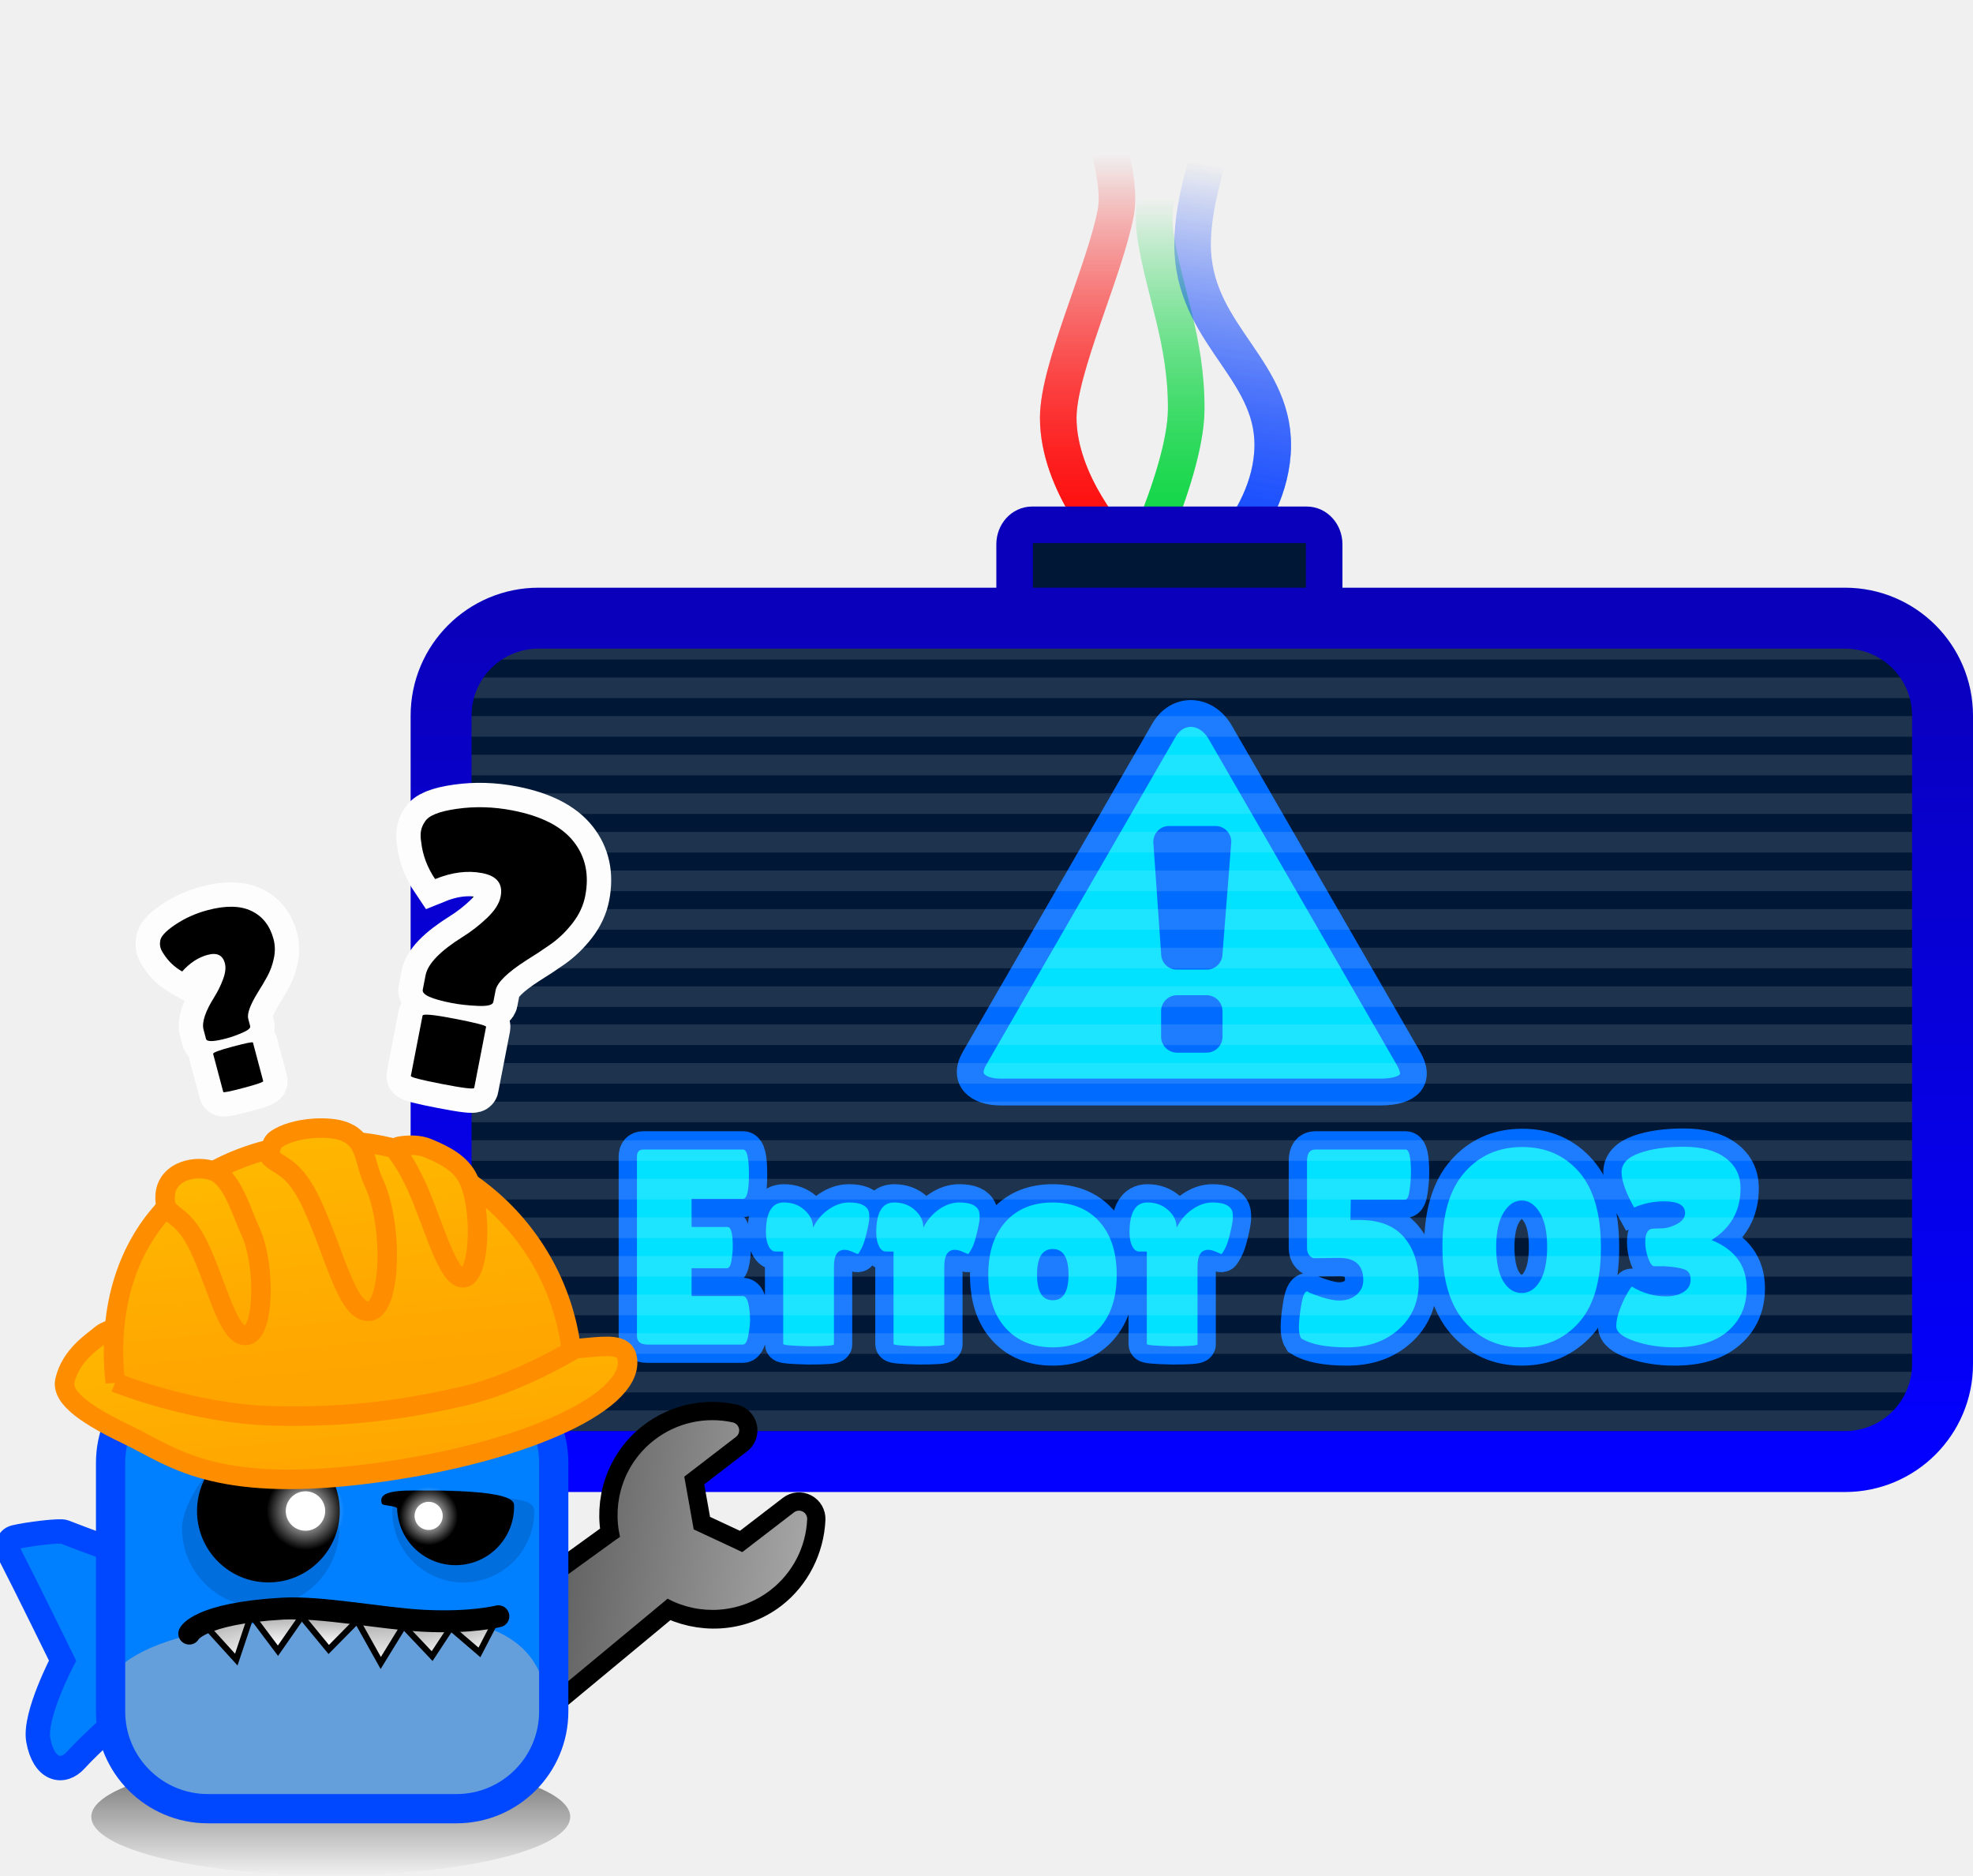
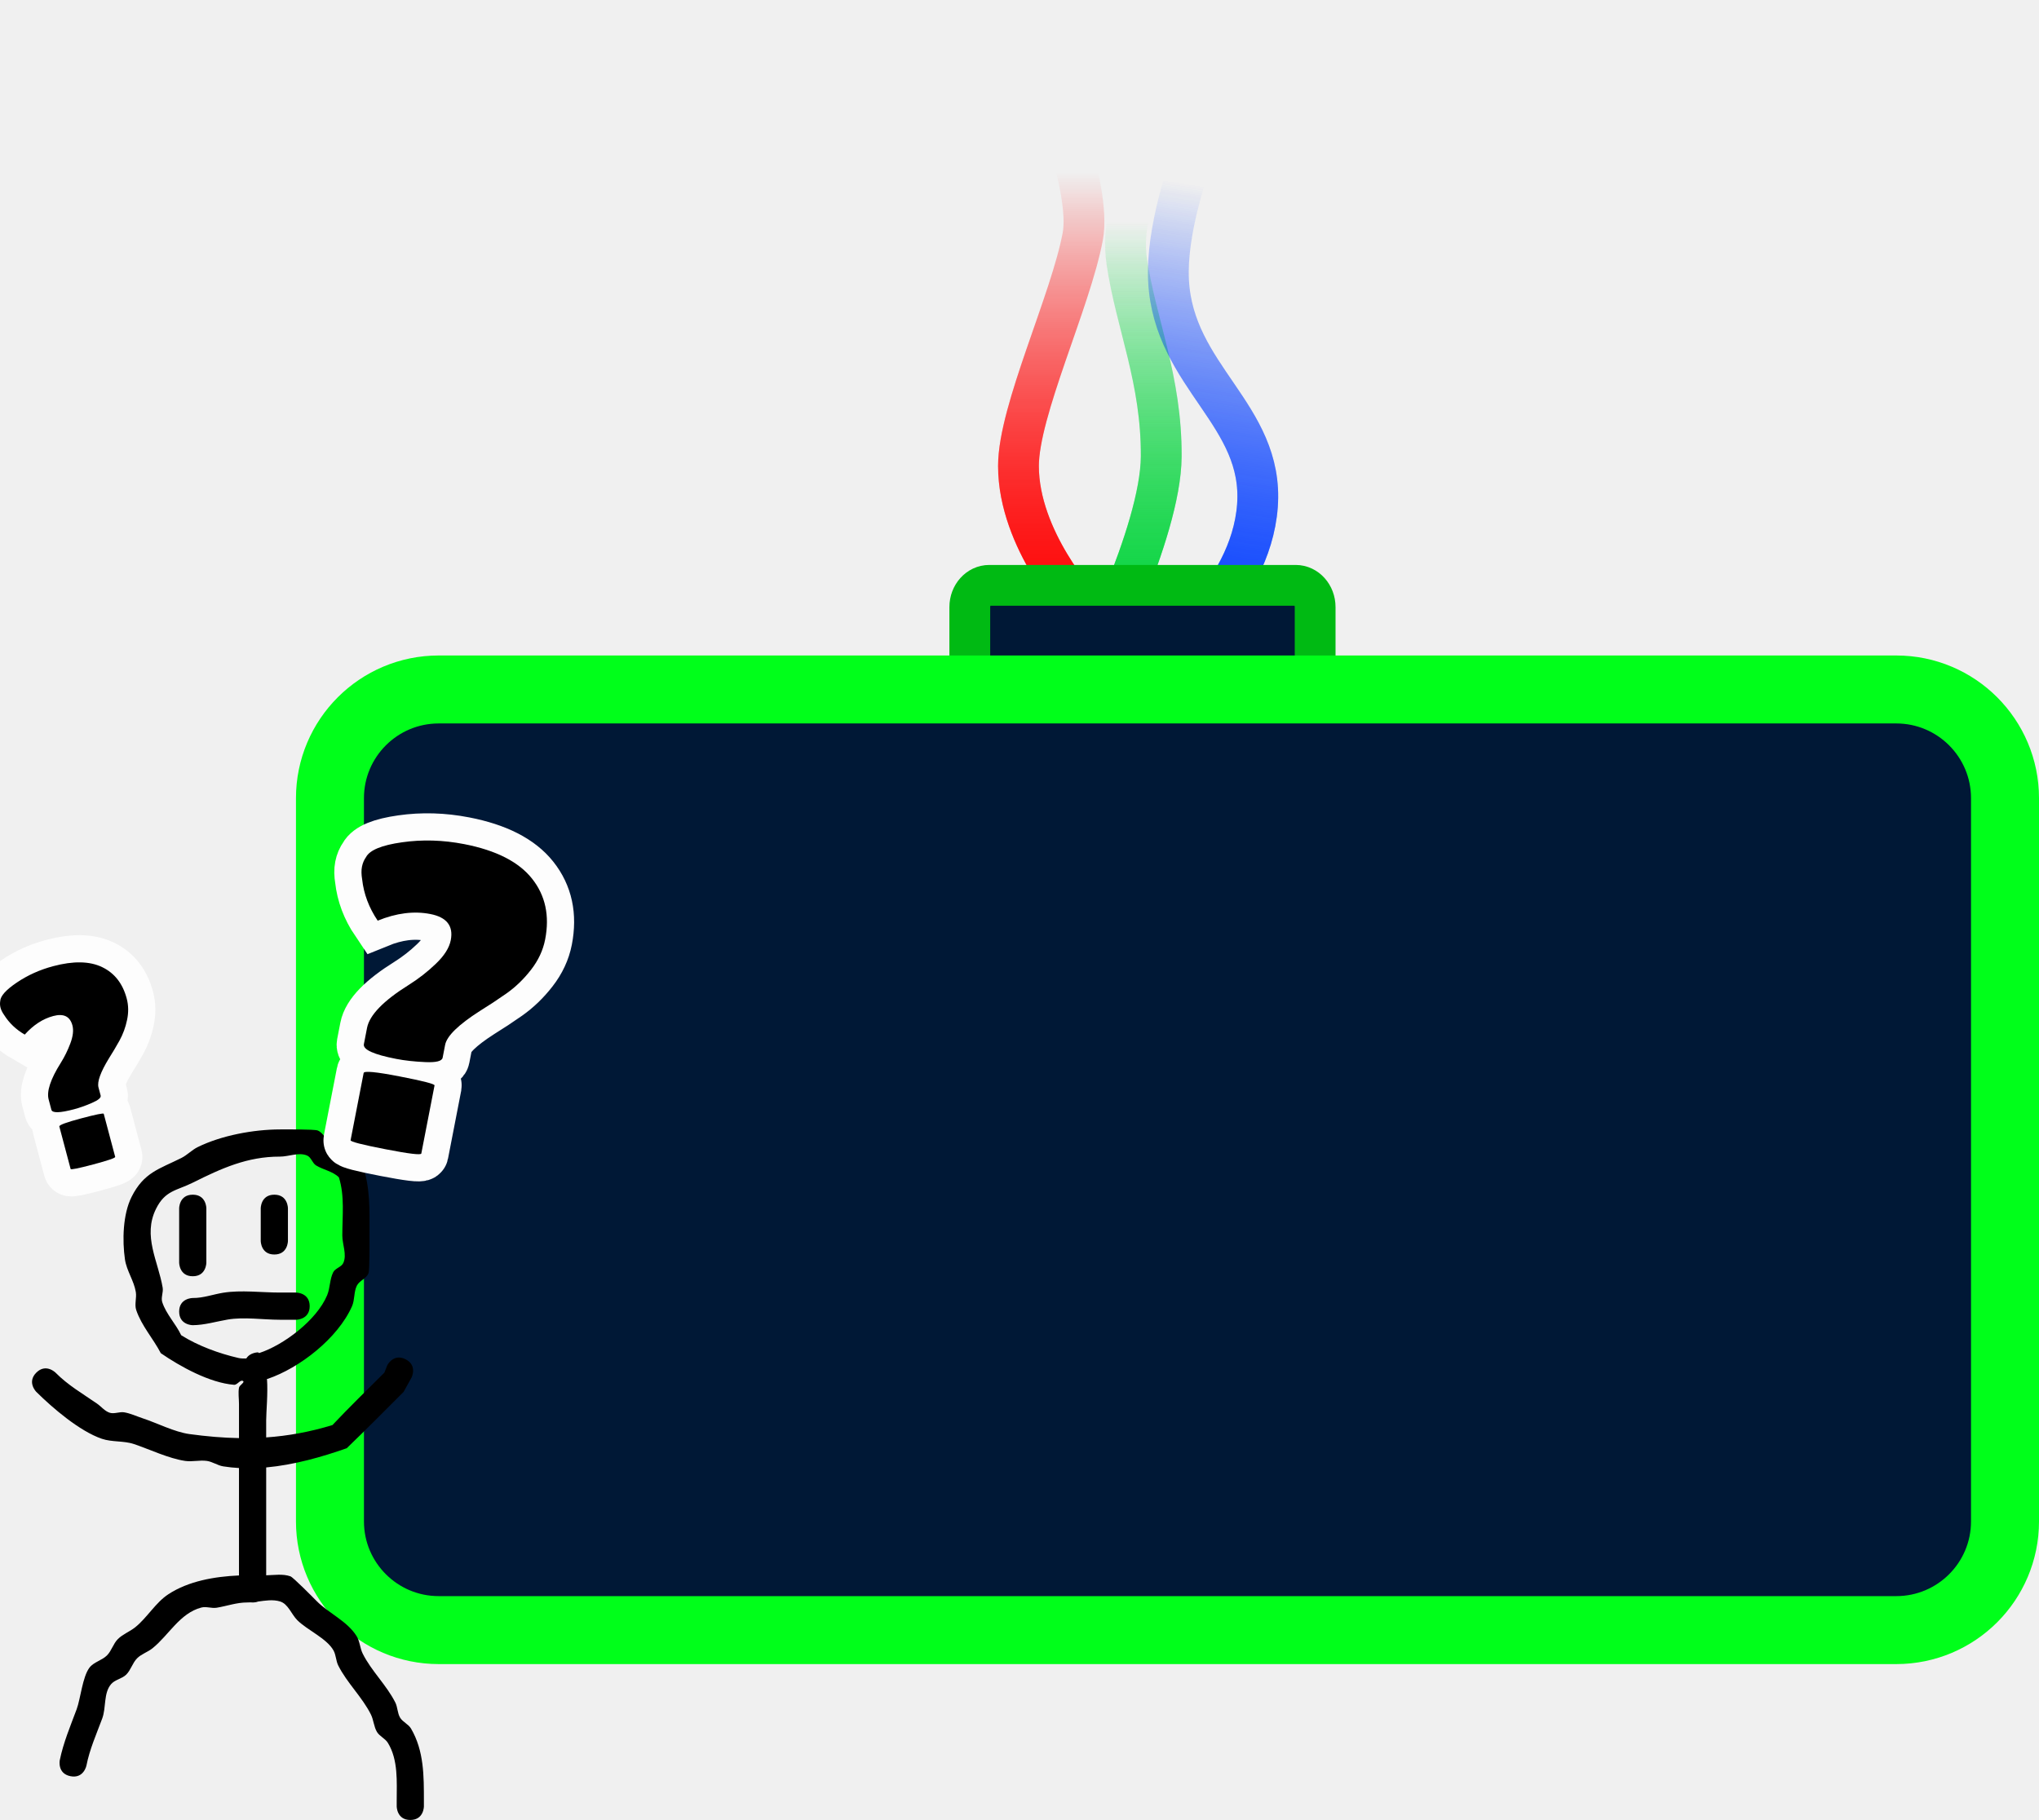
- <svg xmlns="http://www.w3.org/2000/svg" width="404.734" height="384.679" viewBox="0 0 404.734 384.679">
+ <svg xmlns="http://www.w3.org/2000/svg" version="1.1" width="374.921" height="334.724" viewBox="0,0,374.921,334.724">
  <defs>
-     <linearGradient x1="273.525" y1="-3.509" x2="273.525" y2="86.491" gradientUnits="userSpaceOnUse" id="a">
+     <linearGradient x1="284.328" y1="41.266" x2="284.328" y2="131.266" gradientUnits="userSpaceOnUse" id="color-1">
      <stop offset="0" stop-color="#00d439" stop-opacity="0" />
      <stop offset="1" stop-color="#00d439" />
    </linearGradient>
-     <linearGradient x1="264.025" y1="-12.509" x2="264.025" y2="85.491" gradientUnits="userSpaceOnUse" id="b">
-       <stop offset="0" stop-color="red" stop-opacity="0" />
-       <stop offset="1" stop-color="red" />
+     <linearGradient x1="274.828" y1="32.266" x2="274.828" y2="130.266" gradientUnits="userSpaceOnUse" id="color-2">
+       <stop offset="0" stop-color="#ff0000" stop-opacity="0" />
+       <stop offset="1" stop-color="#ff0000" />
    </linearGradient>
-     <linearGradient x1="301.867" y1="-8.21" x2="286.087" y2="93.575" gradientUnits="userSpaceOnUse" id="c">
+     <linearGradient x1="312.67" y1="36.565" x2="296.89" y2="138.35" gradientUnits="userSpaceOnUse" id="color-3">
      <stop offset="0" stop-color="#003bff" stop-opacity="0" />
      <stop offset="1" stop-color="#003bff" />
    </linearGradient>
-     <linearGradient x1="273.525" y1="-3.509" x2="273.525" y2="86.491" gradientUnits="userSpaceOnUse" id="d">
+     <linearGradient x1="284.328" y1="41.266" x2="284.328" y2="131.266" gradientUnits="userSpaceOnUse" id="color-4">
      <stop offset="0" stop-color="#00d439" stop-opacity="0" />
      <stop offset="1" stop-color="#00d439" />
    </linearGradient>
-     <linearGradient x1="264.025" y1="-12.509" x2="264.025" y2="85.491" gradientUnits="userSpaceOnUse" id="e">
-       <stop offset="0" stop-color="red" stop-opacity="0" />
-       <stop offset="1" stop-color="red" />
+     <linearGradient x1="274.828" y1="32.266" x2="274.828" y2="130.266" gradientUnits="userSpaceOnUse" id="color-5">
+       <stop offset="0" stop-color="#ff0000" stop-opacity="0" />
+       <stop offset="1" stop-color="#ff0000" />
    </linearGradient>
-     <linearGradient x1="301.867" y1="-8.21" x2="286.087" y2="93.575" gradientUnits="userSpaceOnUse" id="f">
+     <linearGradient x1="312.67" y1="36.565" x2="296.89" y2="138.35" gradientUnits="userSpaceOnUse" id="color-6">
      <stop offset="0" stop-color="#003bff" stop-opacity="0" />
      <stop offset="1" stop-color="#003bff" />
    </linearGradient>
-     <linearGradient x1="283.425" y1="82.591" x2="283.425" y2="255.591" gradientUnits="userSpaceOnUse" id="g">
-       <stop offset="0" stop-color="#0a00bb" />
-       <stop offset="1" stop-color="#0300ff" />
-     </linearGradient>
-     <linearGradient x1="106.792" y1="316.464" x2="106.792" y2="340.464" gradientUnits="userSpaceOnUse" id="h">
-       <stop offset="0" stop-opacity=".565" />
-       <stop offset="1" stop-opacity="0" />
-     </linearGradient>
-     <linearGradient x1="129.866" y1="276.615" x2="202.152" y2="286.074" gradientUnits="userSpaceOnUse" id="i">
-       <stop offset="0" stop-color="#414141" />
-       <stop offset="1" stop-color="#a5a5a5" />
-     </linearGradient>
-     <linearGradient x1="88.323" y1="297.173" x2="85.651" y2="288.162" gradientUnits="userSpaceOnUse" id="l">
-       <stop offset="0" stop-color="#fff" />
-       <stop offset="1" stop-color="#b4b4b4" />
-     </linearGradient>
-     <linearGradient x1="95.94" y1="293.33" x2="95.649" y2="287.749" gradientUnits="userSpaceOnUse" id="m">
-       <stop offset="0" stop-color="#fff" />
-       <stop offset="1" stop-color="#b4b4b4" />
-     </linearGradient>
-     <linearGradient x1="106.419" y1="293.209" x2="106.412" y2="288.262" gradientUnits="userSpaceOnUse" id="n">
-       <stop offset="0" stop-color="#fff" />
-       <stop offset="1" stop-color="#b4b4b4" />
-     </linearGradient>
-     <linearGradient x1="117.72" y1="298.049" x2="117.15" y2="288.668" gradientUnits="userSpaceOnUse" id="o">
-       <stop offset="0" stop-color="#fff" />
-       <stop offset="1" stop-color="#b4b4b4" />
-     </linearGradient>
-     <linearGradient x1="128.361" y1="296.158" x2="126.897" y2="289.46" gradientUnits="userSpaceOnUse" id="p">
-       <stop offset="0" stop-color="#fff" />
-       <stop offset="1" stop-color="#b4b4b4" />
-     </linearGradient>
-     <linearGradient x1="138.13" y1="295.315" x2="135.976" y2="288.806" gradientUnits="userSpaceOnUse" id="q">
-       <stop offset="0" stop-color="#fff" />
-       <stop offset="1" stop-color="#b4b4b4" />
-     </linearGradient>
-     <linearGradient x1="88.323" y1="297.173" x2="85.651" y2="288.162" gradientUnits="userSpaceOnUse" id="r">
-       <stop offset="0" stop-color="#fff" />
-       <stop offset="1" stop-color="#b4b4b4" />
-     </linearGradient>
-     <linearGradient x1="95.94" y1="293.33" x2="95.649" y2="287.749" gradientUnits="userSpaceOnUse" id="s">
-       <stop offset="0" stop-color="#fff" />
-       <stop offset="1" stop-color="#b4b4b4" />
-     </linearGradient>
-     <linearGradient x1="106.419" y1="293.209" x2="106.412" y2="288.262" gradientUnits="userSpaceOnUse" id="t">
-       <stop offset="0" stop-color="#fff" />
-       <stop offset="1" stop-color="#b4b4b4" />
-     </linearGradient>
-     <linearGradient x1="117.72" y1="298.049" x2="117.15" y2="288.668" gradientUnits="userSpaceOnUse" id="u">
-       <stop offset="0" stop-color="#fff" />
-       <stop offset="1" stop-color="#b4b4b4" />
-     </linearGradient>
-     <linearGradient x1="128.361" y1="296.158" x2="126.897" y2="289.46" gradientUnits="userSpaceOnUse" id="v">
-       <stop offset="0" stop-color="#fff" />
-       <stop offset="1" stop-color="#b4b4b4" />
-     </linearGradient>
-     <linearGradient x1="138.13" y1="295.315" x2="135.976" y2="288.806" gradientUnits="userSpaceOnUse" id="w">
-       <stop offset="0" stop-color="#fff" />
-       <stop offset="1" stop-color="#b4b4b4" />
-     </linearGradient>
-     <linearGradient x1="109.765" y1="223.236" x2="113.228" y2="258.309" gradientUnits="userSpaceOnUse" id="x">
-       <stop offset="0" stop-color="#ffb800" />
-       <stop offset="1" stop-color="orange" />
-     </linearGradient>
-     <linearGradient x1="101.948" y1="190.125" x2="106.654" y2="237.792" gradientUnits="userSpaceOnUse" id="y">
-       <stop offset="0" stop-color="#ffb900" />
-       <stop offset="1" stop-color="orange" />
-     </linearGradient>
-     <linearGradient x1="84.777" y1="197.378" x2="88.279" y2="232.855" gradientUnits="userSpaceOnUse" id="z">
-       <stop offset="0" stop-color="#ffb800" />
-       <stop offset="1" stop-color="orange" />
-     </linearGradient>
-     <linearGradient x1="108.927" y1="185.127" x2="113.22" y2="228.613" gradientUnits="userSpaceOnUse" id="A">
-       <stop offset="0" stop-color="#ffb800" />
-       <stop offset="1" stop-color="orange" />
-     </linearGradient>
-     <linearGradient x1="129.876" y1="189.704" x2="133.035" y2="221.698" gradientUnits="userSpaceOnUse" id="B">
-       <stop offset="0" stop-color="#ffb800" />
-       <stop offset="1" stop-color="orange" />
-     </linearGradient>
-     <radialGradient cx="101.604" cy="265.741" r="8" gradientUnits="userSpaceOnUse" id="j">
-       <stop offset="0" stop-color="#fff" />
-       <stop offset="1" stop-color="#fff" stop-opacity="0" />
-     </radialGradient>
-     <radialGradient cx="126.872" cy="266.741" r="6.022" gradientUnits="userSpaceOnUse" id="k">
-       <stop offset="0" stop-color="#fff" />
-       <stop offset="1" stop-color="#fff" stop-opacity="0" />
-     </radialGradient>
  </defs>
-   <path d="M13.163 314.229c3.731 1.463 12.25 4.588 20.348 7.532 9.462 3.44 8.472 15.073-1.126 23.579-7.176 6.359-14.196 12.752-16.817 15.679-2.7 3.014-6.618 2.094-7.717-4.1-.898-5.055 4.983-16.273 4.983-16.273s-7.65-15.63-10.614-21.347c-1.047-2.018-.645-3.621.83-3.975 2.631-.632 9.209-1.449 10.113-1.095z" fill="#007fff" stroke="#0048ff" stroke-width="5" />
-   <path d="M283.275-17.76s-9.132 9.507-7.325 21.707c1.69 11.416 6.407 21.61 6.325 35.794-.08 14.183-13.5 40.25-13.5 40.25" fill="none" stroke="url(#a)" stroke-width="7.5" stroke-linecap="round" transform="translate(-38.941 44.214)" />
-   <path d="M267.525 67.49s-11.5-12.378-11.5-26c0-10.17 9.59-30.248 11.823-42.219 1.691-9.069-6.823-29.78-6.823-29.78" fill="none" stroke="url(#b)" stroke-width="7.5" stroke-linecap="round" transform="translate(-38.941 44.214)" />
-   <path d="M298.772-40.464S282.673-10.276 283.62 7.433c.945 17.71 17.574 24.626 16.346 41.367s-18.128 28.525-18.128 28.525" fill="none" stroke="url(#c)" stroke-width="7.5" stroke-linecap="round" transform="translate(-38.941 44.214)" />
-   <path d="M283.275-17.76s-9.132 9.507-7.325 21.707c1.69 11.416 6.407 21.61 6.325 35.794-.08 14.183-13.5 40.25-13.5 40.25" fill="none" stroke="url(#d)" stroke-width="7.5" stroke-linecap="round" transform="translate(-38.941 44.214)" />
-   <path d="M267.525 67.49s-11.5-12.378-11.5-26c0-10.17 9.59-30.248 11.823-42.219 1.691-9.069-6.823-29.78-6.823-29.78" fill="none" stroke="url(#e)" stroke-width="7.5" stroke-linecap="round" transform="translate(-38.941 44.214)" />
-   <path d="M298.772-40.464S282.673-10.276 283.62 7.433c.945 17.71 17.574 24.626 16.346 41.367s-18.128 28.525-18.128 28.525" fill="none" stroke="url(#f)" stroke-width="7.5" stroke-linecap="round" transform="translate(-38.941 44.214)" />
-   <path d="M211.712 139.904c-1.976 0-3.578-1.79-3.578-4v-24.25c0-2.208 1.602-4 3.578-4h56.345c1.976 0 3.577 1.792 3.577 4v24.25c0 2.21-1.601 4-3.577 4z" fill="#001836" stroke="#0a00bb" stroke-width="7.5" />
-   <path d="M110.484 299.804c-11.045 0-20-8.953-20-20v-133c0-11.045 8.955-20 20-20h268c11.046 0 20 8.955 20 20v133c0 11.047-8.954 20-20 20z" fill="#001836" />
-   <path d="m199.899 217.111 38.854-67.296c2.769-4.796 8.7-4.55 11.568.418l38.637 66.92c2.452 4.248.215 6.852-5.742 6.852h-78c-4.676 0-7.784-2.621-5.317-6.894z" fill="#00e2ff" stroke="#006cff" stroke-width="5.5" />
-   <path d="M241.457 215.93a3.273 3.273 0 0 1-3.273-3.272v-5.237a3.273 3.273 0 0 1 3.273-3.273h6.055a3.273 3.273 0 0 1 3.272 3.273v5.237a3.273 3.273 0 0 1-3.272 3.272zm-.083-17.036c-1.761 0-3.19-1.465-3.19-3.273l-1.6-22.909c0-1.807 1.429-3.273 3.19-3.273h9.62c1.762 0 3.19 1.466 3.19 3.273l-1.8 22.91c0 1.807-1.428 3.272-3.19 3.272z" fill="#006cff" />
-   <path d="M149.236 251.686q1.083 0 1.083 4.007 0 1.195-.257 2.824-.257 1.63-.938 1.63h-7.256v5.715h10.516q.971 0 1.306 2.512.178 1.094.178 2.322t-.346 3.17q-.345 1.942-1.138 1.942h-19.546q-2.177 0-2.177-1.774v-36.748q0-1.485 1.317-1.485h20.462q1.194 0 1.194 5.057t-1.194 5.057h-10.572v5.77zm21.836 24.067q0 .402-5.202.402-5.202-.123-5.202-.458V256.72h-1.54q-.916 0-1.462-1.116-.547-1.116-.547-2.769 0-6.173 3.661-6.173 2.567 0 4.286 1.574 1.72 1.563 1.72 3.573 1.194-2.345 3.226-3.74 2.03-1.407 4.141-1.407 3.315 0 4.007 1.708.168.459.168 1.351 0 .882-.547 3.17-.536 2.289-1.116 3.316-.57 1.026-.681 1.027t-1.06-.425q-.939-.435-1.686-.435-2.166 0-2.166 3.427zm22.633 0q0 .402-5.202.402-5.202-.123-5.202-.458V256.72h-1.54q-.915 0-1.463-1.116-.546-1.116-.547-2.769 0-6.173 3.662-6.173 2.567 0 4.286 1.574 1.72 1.563 1.72 3.573 1.193-2.345 3.225-3.74 2.032-1.407 4.142-1.407 3.315 0 4.007 1.708.168.459.168 1.351 0 .882-.547 3.17-.537 2.289-1.117 3.316-.57 1.026-.68 1.027-.113 0-1.061-.425-.938-.435-1.686-.435-2.165 0-2.165 3.427zm12.597-3.316q-3.572-3.94-3.572-10.917 0-6.976 3.572-10.917t9.634-3.94q6.06 0 9.6 3.94 3.538 3.94 3.538 10.917t-3.538 10.917-9.6 3.94-9.634-3.94zm9.656-16.23q-3.225 0-3.226 5.257 0 5.258 3.226 5.258 3.237 0 3.237-5.258 0-5.257-3.237-5.257zm29.7 19.546q0 .402-5.203.402-5.202-.123-5.202-.458V256.72h-1.54q-.916 0-1.462-1.116-.547-1.116-.547-2.769 0-6.173 3.661-6.173 2.567 0 4.287 1.574 1.719 1.563 1.719 3.573 1.194-2.345 3.226-3.74 2.031-1.407 4.141-1.407 3.315 0 4.007 1.708.168.459.168 1.351 0 .882-.547 3.17-.536 2.289-1.116 3.316-.57 1.026-.681 1.027t-1.06-.425q-.939-.435-1.686-.435-2.166 0-2.166 3.427zm42.686-39.952q1.094 0 1.094 4.744 0 1.485-.268 3.517-.255 2.031-.937 2.031h-11.14l-.068 4.164h1.887q6.117 0 9.12 3.55 3.003 3.538 3.003 9.376 0 5.827-4.12 9.511-4.108 3.684-10.57 3.684-6.465 0-9.433-1.83-.458-.737-.458-2.312t.458-4.454q.457-2.89 1.261-2.89.056 0 .346.234 4.053 1.652 6.196 1.652t3.538-1.172q1.407-1.173 1.407-3.003 0-4.566-4.912-4.566l-4.923.056q-.57.113-1.138-.48-.57-.603-.57-1.585v-17.883q0-2.344 1.708-2.344zm23.798 40.577q-7.166 0-11.71-5.258-4.543-5.258-4.543-15.371t4.566-15.282q4.576-5.18 11.81-5.18 7.233 0 11.687 5.147 4.454 5.145 4.454 15.494 0 10.336-4.543 15.393t-11.72 5.057zm.011-30.117q-2.199 0-3.717 2.489-1.518 2.478-1.518 7.055t1.451 7.01q1.463 2.422 3.773 2.422 2.322 0 3.773-2.455 1.462-2.468 1.462-7.033 0-4.576-1.518-7.033-1.507-2.455-3.706-2.455zm19.398 25.774q0-1.596.803-3.627.805-2.032 1.54-3.26.75-1.228.86-1.228 3.315 1.998 6.977 1.998 2.288 0 3.684-.915 1.395-.915 1.395-2.534 0-1.63-1.284-2.087-1.283-.459-4.085-.637h-2.054q-.692 0-1.295-1.685-.591-1.686-.592-3.282 0-2.69 1.597-2.746l1.663-.056q1.54 0 3.226-.882 1.685-.892 1.685-2.266 0-2.4-4.286-2.4-3.204 0-6.173 1.262-2.567-4.633-2.567-7.234t3.627-3.907q3.628-1.317 9.11-1.317 5.49 0 8.572 2.288 3.092 2.277 3.092 6.23 0 6.909-5.95 10.626 7.212 2.914 7.212 9.89 0 5.426-3.84 8.774-3.829 3.338-10.973 3.338-4.511 0-8.227-1.284t-3.717-3.058z" stroke="#006cff" stroke-width="7.5" stroke-linecap="square" />
-   <path d="M149.236 251.686q1.083 0 1.083 4.007 0 1.195-.257 2.824-.257 1.63-.938 1.63h-7.256v5.715h10.516q.971 0 1.306 2.512.178 1.094.178 2.322t-.346 3.17q-.345 1.942-1.138 1.942h-19.546q-2.177 0-2.177-1.774v-36.748q0-1.485 1.317-1.485h20.462q1.194 0 1.194 5.057t-1.194 5.057h-10.572v5.77zm21.836 24.067q0 .402-5.202.402-5.202-.123-5.202-.458V256.72h-1.54q-.916 0-1.462-1.116-.547-1.116-.547-2.769 0-6.173 3.661-6.173 2.567 0 4.286 1.574 1.72 1.563 1.72 3.573 1.194-2.345 3.226-3.74 2.03-1.407 4.141-1.407 3.315 0 4.007 1.708.168.459.168 1.351 0 .882-.547 3.17-.536 2.289-1.116 3.316-.57 1.026-.681 1.027t-1.06-.425q-.939-.435-1.686-.435-2.166 0-2.166 3.427zm22.633 0q0 .402-5.202.402-5.202-.123-5.202-.458V256.72h-1.54q-.915 0-1.463-1.116-.547-1.116-.547-2.769 0-6.173 3.662-6.173 2.567 0 4.286 1.574 1.72 1.563 1.72 3.573 1.193-2.345 3.225-3.74 2.032-1.407 4.142-1.407 3.315 0 4.007 1.708.168.459.168 1.351 0 .882-.547 3.17-.537 2.289-1.117 3.316-.57 1.026-.68 1.027-.113 0-1.061-.425-.937-.435-1.686-.435-2.165 0-2.165 3.427zm12.597-3.316q-3.572-3.94-3.572-10.917t3.572-10.917 9.634-3.94q6.06 0 9.6 3.94 3.538 3.94 3.538 10.917 0 6.976-3.538 10.917-3.54 3.94-9.6 3.94-6.061 0-9.634-3.94m9.656-16.23q-3.225 0-3.226 5.257 0 5.258 3.226 5.258 3.237 0 3.237-5.258 0-5.257-3.237-5.257m29.7 19.546q0 .402-5.203.402-5.202-.123-5.202-.458V256.72h-1.54q-.916 0-1.462-1.116-.547-1.116-.547-2.769 0-6.173 3.661-6.173 2.567 0 4.287 1.574 1.719 1.563 1.719 3.573 1.194-2.345 3.226-3.74 2.032-1.407 4.141-1.407 3.315 0 4.007 1.708.168.459.168 1.351 0 .882-.547 3.17-.536 2.289-1.116 3.316-.57 1.026-.681 1.027t-1.06-.425q-.939-.435-1.686-.435-2.166 0-2.166 3.427zm42.686-39.952q1.094 0 1.094 4.744 0 1.485-.268 3.517-.255 2.031-.937 2.031h-11.14l-.068 4.164h1.887q6.117 0 9.12 3.55 3.003 3.538 3.003 9.376 0 5.827-4.12 9.511-4.108 3.684-10.57 3.684-6.465 0-9.433-1.83-.458-.737-.458-2.312t.458-4.454q.457-2.89 1.261-2.89.057 0 .346.234 4.053 1.652 6.196 1.652t3.538-1.172q1.407-1.173 1.407-3.003 0-4.566-4.912-4.566l-4.923.056q-.57.112-1.138-.48-.57-.603-.57-1.585v-17.883q0-2.344 1.708-2.344zm23.798 40.577q-7.166 0-11.71-5.258-4.543-5.258-4.543-15.371t4.566-15.282q4.576-5.18 11.81-5.18 7.233 0 11.687 5.147 4.454 5.145 4.454 15.494 0 10.336-4.543 15.393t-11.72 5.057zm.011-30.117q-2.199 0-3.717 2.489-1.518 2.478-1.518 7.055t1.451 7.01q1.463 2.422 3.773 2.422 2.322 0 3.773-2.455 1.462-2.468 1.462-7.033 0-4.576-1.518-7.033-1.507-2.455-3.706-2.455m19.398 25.774q0-1.596.803-3.627.805-2.032 1.54-3.26.75-1.228.86-1.228 3.315 1.998 6.977 1.998 2.288 0 3.684-.915 1.395-.915 1.395-2.534 0-1.63-1.284-2.087-1.283-.459-4.085-.637h-2.054q-.692 0-1.295-1.685-.592-1.686-.592-3.282 0-2.69 1.597-2.746l1.663-.056q1.54 0 3.226-.882 1.685-.892 1.685-2.266 0-2.4-4.286-2.4-3.204 0-6.173 1.262-2.568-4.633-2.568-7.234t3.628-3.907q3.628-1.317 9.11-1.317 5.49 0 8.572 2.288 3.093 2.277 3.092 6.23 0 6.909-5.95 10.626 7.212 2.914 7.212 9.89 0 5.426-3.84 8.774-3.829 3.338-10.973 3.338-4.511 0-8.227-1.284t-3.717-3.058z" fill="#00e2ff" />
-   <path d="M93.984 214.369v-4.223h301v4.223zm0 7.917v-4.222h301v4.222zm0 7.918v-4.223h301v4.223zm0 7.918v-4.223h301v4.223zm0 7.918v-4.223h301v4.223zm0 7.917v-4.222h301v4.222zm0 7.918v-4.223h301v4.223zm0 7.918v-4.223h301v4.223zm0 7.918v-4.223h301v4.223zm0 7.917v-4.223h301v4.223zm0 7.918v-4.223h301v4.223zm0-158.26v-4.222h301v4.222zm0 7.918v-4.223h301v4.223zm0 7.918v-4.223h301v4.223zm0 7.918v-4.223h301v4.223zm0 7.917v-4.222h301v4.222zm0 7.918v-4.223h301v4.223zm0 7.918v-4.223h301v4.223zm0 7.918v-4.223h301v4.223zm0 7.917v-4.223h301v4.223zm0 7.918v-4.223h301v4.223z" fill-opacity=".118" fill="#fff" />
-   <path d="M149.425 255.59c-11.045 0-20-8.953-20-20v-133c0-11.045 8.955-20 20-20h268c11.046 0 20 8.955 20 20v133c0 11.047-8.954 20-20 20z" fill="none" stroke="url(#g)" stroke-width="12.5" transform="translate(-38.941 44.214)" />
-   <path d="M155.912 328.464c0 6.628-21.992 12-49.12 12s-49.12-5.372-49.12-12c0-6.627 21.992-12 49.12-12s49.12 5.373 49.12 12" fill="url(#h)" transform="translate(-38.941 44.214)" />
-   <path d="M157.997 326.418c-6.255 4.806-14.521 5.01-21.063 1.513q-.406.387-.858.738l-33.411 27.718-.051.04c-4.163 3.2-10.116 2.467-13.317-1.697-3.2-4.164-2.415-10.155 1.748-13.355l.038-.028 35.172-25.444q.467-.354.939-.655c-1.692-7.218.828-15.097 7.078-19.9a19.43 19.43 0 0 1 16.041-3.575 1.683 1.683 0 0 1 .665 2.974l-10.606 8.152 1.932 10.827 9.966 4.653 10.606-8.15a1.681 1.681 0 0 1 2.703 1.406c-.254 5.76-3.02 11.275-7.582 14.783zm-58.944 20.55a3.503 3.503 0 0 0-5.553 4.267 3.502 3.502 0 0 0 5.553-4.267z" fill="none" stroke="#000" stroke-width="7.5" />
-   <path d="M196.938 282.004c-6.255 4.806-14.521 5.21-21.063 1.713q-.406.387-.858.738l-33.411 27.718-.051.04c-4.163 3.2-10.116 2.467-13.317-1.697-3.2-4.164-2.415-10.155 1.748-13.355l.038-.028 35.172-25.444q.467-.354.939-.655c-1.692-7.218.828-15.097 7.078-19.9a19.43 19.43 0 0 1 16.041-3.575 1.683 1.683 0 0 1 .665 2.974l-10.606 8.152 1.932 10.827 9.966 4.653 10.606-8.15a1.681 1.681 0 0 1 2.703 1.406 19.43 19.43 0 0 1-7.582 14.583m-58.944 20.75a3.503 3.503 0 0 0-5.553 4.267 3.502 3.502 0 0 0 5.553-4.267" fill="url(#i)" transform="translate(-38.941 44.214)" />
-   <path d="M42.639 371.012c-11.02 0-19.955-8.934-19.955-19.955V300.06c0-11.02 8.935-19.955 19.956-19.955h50.996c11.021 0 19.955 8.934 19.955 19.955v50.997c0 11.02-8.934 19.955-19.955 19.955z" fill="#007fff" />
-   <path d="M96.225 369.12c-15.82 3.233-40.792 2.164-56.388-.105-3.753-.547-9.039-3.013-11.87-7.622-4.448-7.243-5.284-17.815-3.309-19.565 10.719-9.497 40.664-10.203 59.193-10.203 24.116 0 28.667 10.211 28.667 21.573 0 3.15-6.473 13.915-16.293 15.922" fill="#649fdb" />
-   <path d="M37.342 313.473c0-4.553 4.458-10.95 7.492-13.883 2.9-2.803 4.28-2.242 8.633-2.242 8.905 0 16.125 7.219 16.125 16.125s-7.22 16.125-16.125 16.125-16.125-7.22-16.125-16.125" fill="#006edd" />
-   <path d="M42.639 371.012c-11.02 0-19.955-8.934-19.955-19.955V300.06c0-11.02 8.935-19.955 19.956-19.955h50.996c11.021 0 19.955 8.934 19.955 19.955v50.997c0 11.02-8.934 19.955-19.955 19.955z" fill="none" stroke="#0048ff" stroke-width="6" />
-   <path d="M80.484 310.044c0-5.352 11.902-4.997 20.527-3.223 4.329.89 8.58.536 8.58 3.223 0 8.037-6.516 14.553-14.553 14.553s-14.554-6.516-14.554-14.553" fill="#006edd" />
-   <path d="M40.418 309.954c0-8.086 6.555-14.642 14.642-14.642s14.642 6.556 14.642 14.643-6.555 14.642-14.642 14.642-14.642-6.556-14.642-14.642m53.433 11.099c-6.624.218-12.17-4.974-12.39-11.598-.019-.586-2.965-.573-3.11-.975-.73-2.033 1.375-2.773 6.715-2.74 5.55.036 20.28-.154 20.382 2.923.219 6.624-4.973 12.17-11.597 12.39" data-paper-data="{&quot;index&quot;:null}" />
-   <path d="M85.046 310.954a2.885 2.885 0 1 1 5.77 0 2.885 2.885 0 0 1-5.77 0m-26.428-1a4.045 4.045 0 1 1 8.09 0 4.045 4.045 0 0 1-8.09 0" fill="#fff" />
-   <path d="M93.604 265.74a8 8 0 1 1 16 0 8 8 0 0 1-16 0" fill="url(#j)" transform="translate(-38.941 44.214)" />
-   <path d="M120.85 266.74a6.022 6.022 0 1 1 12.045 0 6.022 6.022 0 0 1-12.045 0" fill="url(#k)" transform="translate(-38.941 44.214)" />
-   <path d="m89.696 287.428-2.54 7.578-5.55-6.11z" fill="url(#l)" stroke="#000" stroke-width="2.5" transform="translate(-38.941 44.214)" />
-   <path d="m99.694 287.938-3.754 5.392-4.336-5.77z" fill="url(#m)" stroke="#000" stroke-width="2.5" transform="translate(-38.941 44.214)" />
-   <path d="m110.854 288.712-4.435 4.497-4.45-5.397z" fill="url(#n)" stroke="#000" stroke-width="2.5" transform="translate(-38.941 44.214)" />
-   <path d="m121.257 288.866-4.184 6.81-4.03-7.206z" fill="url(#o)" stroke="#000" stroke-width="2.5" transform="translate(-38.941 44.214)" />
-   <path d="m130.92 289.309-3.42 5.19-4.626-4.888z" fill="url(#p)" stroke="#000" stroke-width="2.5" transform="translate(-38.941 44.214)" />
-   <path d="m139.96 288.238-2.86 5.517-5.11-4.38z" fill="url(#q)" stroke="#000" stroke-width="2.5" transform="translate(-38.941 44.214)" />
-   <path d="m89.696 287.428-2.54 7.578-5.55-6.11z" fill="url(#r)" transform="translate(-38.941 44.214)" />
-   <path d="m99.694 287.938-3.754 5.392-4.336-5.77z" fill="url(#s)" transform="translate(-38.941 44.214)" />
-   <path d="m110.854 288.712-4.435 4.497-4.45-5.397z" fill="url(#t)" transform="translate(-38.941 44.214)" />
-   <path d="m121.257 288.866-4.184 6.81-4.03-7.206z" fill="url(#u)" transform="translate(-38.941 44.214)" />
-   <path d="m130.92 289.309-3.42 5.19-4.626-4.888z" fill="url(#v)" transform="translate(-38.941 44.214)" />
-   <path d="m139.96 288.238-2.86 5.517-5.11-4.38z" fill="url(#w)" transform="translate(-38.941 44.214)" />
-   <path d="M102.229 331.54s-5.512 1.447-15.448.92c-8.487-.45-20.833-2.93-28.786-2.484-17.263.968-19.17 5.119-19.17 5.119" fill="none" stroke="#000" stroke-width="4.5" stroke-linecap="round" />
-   <path d="M167.653 234.66c1.124 9.25-23.076 19.801-54.053 23.564s-39.46-3.76-48.125-7.911c-7.915-3.793-14.094-7.572-13.208-11.365 1.211-5.184 5.659-7.907 7.277-9.314 7.982-6.943 75.04 1.887 84.732 2.891 13.802 1.43 22.717-3.3 23.377 2.134z" fill="url(#x)" stroke="#ff8d00" stroke-width="4" transform="translate(-38.941 44.214)" />
-   <path d="M62.585 239.366s-.193-1.806-.249-2.701c-1.6-25.65 13.332-43.343 39.29-46.496 25.794-3.133 49.338 14.38 54.062 39.56.196 1.045.49 3.174.49 3.174s-11.185 6.713-21.894 9.199c-10.71 2.485-22.81 4.531-39.318 4.123-16.508-.41-32.381-6.86-32.381-6.86z" fill="url(#y)" stroke="#ff8d00" stroke-width="4" transform="translate(-38.941 44.214)" />
-   <path d="M90.276 208.272c3.19 6.83 2.922 21.077-.796 21.444s-5.797-9.774-9.658-18.038-7.35-5.726-6.995-10.747c.354-5.02 6.495-6.36 10.144-4.825s5.532 8.372 7.305 12.166z" fill="url(#z)" stroke="#ff8d00" stroke-width="4" transform="translate(-38.941 44.214)" />
-   <path d="M115.668 198.48c3.91 8.372 3.581 25.834-.976 26.284s-7.106-11.98-11.838-22.109c-3.525-7.545-6.377-7.492-8.44-9.418-.186-.174-.145-2.815 1.121-3.712 3.505-2.484 10.917-2.957 14.203-1.575 4.473 1.882 3.757 5.879 5.93 10.53z" fill="url(#A)" stroke="#ff8d00" stroke-width="4" transform="translate(-38.941 44.214)" />
-   <path d="M135.05 197.756c2.878 6.16 2.326 19.816-1.027 20.147s-6.284-11.629-9.766-19.081c-1.365-2.921-2.446-4.704-3.256-5.793-1.258-1.688-1.085-1.957.063-2.14 1.55-.246 3.775-.366 5.666.43 3.29 1.384 6.721 3.015 8.32 6.437z" fill="url(#B)" stroke="#ff8d00" stroke-width="4" transform="translate(-38.941 44.214)" />
-   <path d="M92.659 205.747q-6.228-1.21-5.937-2.71l.58-2.99q.69-3.547 7.673-7.907a31 31 0 0 0 4.949-3.857q2.361-2.245 2.774-4.369.765-3.932-3.764-4.811-4.527-.88-9.675 1.222-2.408-3.57-2.855-7.588-.226-1.35-.036-2.331.193-.99.755-1.779 1.023-1.927 6.613-2.715 5.592-.8 11.418.333 8.815 1.712 12.492 6.358 3.678 4.635 2.408 11.172-.58 2.99-2.6 5.58-2.01 2.592-4.52 4.36a99 99 0 0 1-4.92 3.243q-5.879 3.766-6.353 6.208l-.46 2.365q-.183.942-3.189.807-2.997-.134-5.352-.591zm4.62 17.407q-.093.47-6.59-.791-6.49-1.26-6.413-1.655l2.402-12.363q.123-.635 6.612.627 6.499 1.262 6.422 1.657z" stroke="#fdfdfd" stroke-width="10" stroke-linecap="square" />
-   <path d="M92.659 205.747q-6.228-1.21-5.937-2.71l.58-2.99q.69-3.547 7.673-7.907a31 31 0 0 0 4.949-3.857q2.361-2.245 2.774-4.369.765-3.932-3.764-4.811-4.527-.88-9.675 1.222-2.408-3.57-2.855-7.588-.226-1.35-.036-2.331.193-.99.755-1.779 1.023-1.927 6.613-2.715 5.592-.8 11.418.333 8.815 1.712 12.492 6.358 3.678 4.635 2.408 11.172-.58 2.99-2.6 5.58-2.01 2.592-4.52 4.36a99 99 0 0 1-4.92 3.243q-5.879 3.766-6.353 6.208l-.46 2.365q-.183.942-3.189.807-2.997-.134-5.352-.591m4.62 17.407q-.093.47-6.59-.791-6.49-1.26-6.413-1.655l2.402-12.363q.123-.635 6.612.627 6.499 1.262 6.422 1.657z" />
-   <path d="M46.449 213.007q-3.936 1.046-4.188.099l-.502-1.89q-.597-2.241 2.215-6.714a19.8 19.8 0 0 0 1.777-3.614q.735-1.958.378-3.3-.66-2.485-3.521-1.724-2.862.76-5.245 3.416-2.391-1.388-3.774-3.582-.51-.717-.674-1.336a2.9 2.9 0 0 1-.063-1.239q.052-1.398 3.058-3.42 3.006-2.028 6.687-3.007 5.57-1.48 8.995.172 3.423 1.647 4.52 5.777.503 1.89.062 3.95a13.5 13.5 0 0 1-1.388 3.784 64 64 0 0 1-1.932 3.252q-2.34 3.822-1.93 5.365l.397 1.494q.158.595-1.616 1.36-1.767.762-3.256 1.157zm7.544 8.759q.078.297-4.028 1.389-4.1 1.09-4.166.84l-2.076-7.811q-.106-.4 3.993-1.49 4.107-1.093 4.173-.843z" stroke="#fdfdfd" stroke-width="10" stroke-linecap="square" />
-   <path d="M46.449 213.007q-3.936 1.046-4.188.099l-.502-1.89q-.597-2.241 2.215-6.714a19.8 19.8 0 0 0 1.777-3.614q.735-1.958.378-3.3-.66-2.485-3.521-1.724-2.862.76-5.245 3.416-2.391-1.388-3.774-3.582-.51-.717-.674-1.336a2.9 2.9 0 0 1-.063-1.239q.052-1.398 3.058-3.42 3.006-2.028 6.687-3.007 5.57-1.48 8.995.172 3.423 1.647 4.52 5.777.503 1.89.062 3.95a13.5 13.5 0 0 1-1.388 3.784 64 64 0 0 1-1.932 3.252q-2.34 3.822-1.93 5.365l.397 1.494q.158.595-1.616 1.36-1.767.762-3.256 1.157m7.544 8.759q.078.297-4.028 1.389-4.1 1.09-4.166.84l-2.076-7.811q-.106-.4 3.993-1.49 4.107-1.093 4.173-.843z" />
+   <g transform="translate(-79.55673,-0.5605)">
+     <g stroke-miterlimit="10">
+       <path d="M294.078,27.015c0,0 -9.132,9.507 -7.325,21.707c1.69,11.416 6.407,21.61 6.325,35.794c-0.08,14.183 -13.5,40.25 -13.5,40.25" fill="none" stroke="url(#color-1)" stroke-width="7.5" stroke-linecap="round" />
+       <path d="M278.328,112.264c0,0 -11.5,-12.378 -11.5,-26c0,-10.17 9.59,-30.248 11.823,-42.219c1.691,-9.069 -6.823,-29.78 -6.823,-29.78" fill="none" stroke="url(#color-2)" stroke-width="7.5" stroke-linecap="round" />
+       <path d="M309.575,4.311c0,0 -16.099,30.188 -15.153,47.897c0.945,17.71 17.574,24.626 16.346,41.367c-1.228,16.741 -18.128,28.525 -18.128,28.525" fill="none" stroke="url(#color-3)" stroke-width="7.5" stroke-linecap="round" />
+       <path d="M294.078,27.015c0,0 -9.132,9.507 -7.325,21.707c1.69,11.416 6.407,21.61 6.325,35.794c-0.08,14.183 -13.5,40.25 -13.5,40.25" fill="none" stroke="url(#color-4)" stroke-width="7.5" stroke-linecap="round" />
+       <path d="M278.328,112.264c0,0 -11.5,-12.378 -11.5,-26c0,-10.17 9.59,-30.248 11.823,-42.219c1.691,-9.069 -6.823,-29.78 -6.823,-29.78" fill="none" stroke="url(#color-5)" stroke-width="7.5" stroke-linecap="round" />
+       <path d="M309.575,4.311c0,0 -16.099,30.188 -15.153,47.897c0.945,17.71 17.574,24.626 16.346,41.367c-1.228,16.741 -18.128,28.525 -18.128,28.525" fill="none" stroke="url(#color-6)" stroke-width="7.5" stroke-linecap="round" />
+       <path d="M261.456,140.464c-1.976,0 -3.578,-1.79 -3.578,-4v-24.25c0,-2.208 1.602,-4 3.578,-4h56.345c1.976,0 3.577,1.792 3.577,4v24.25c0,2.21 -1.601,4 -3.577,4z" fill="#001836" stroke="#00ba13" stroke-width="7.5" stroke-linecap="butt" />
+       <path d="M160.228,300.365c-11.045,0 -20,-8.953 -20,-20v-133c0,-11.045 8.955,-20 20,-20h268c11.046,0 20,8.955 20,20v133c0,11.047 -8.954,20 -20,20z" fill="#001836" stroke="none" stroke-width="1" stroke-linecap="butt" />
+       <path d="M160.228,300.365c-11.045,0 -20,-8.953 -20,-20v-133c0,-11.045 8.955,-20 20,-20h268c11.046,0 20,8.955 20,20v133c0,11.047 -8.954,20 -20,20z" fill="none" stroke="#00ff1a" stroke-width="12.5" stroke-linecap="butt" />
+       <path d="M154.118,250.548c2.236,1.118 1.118,3.354 1.118,3.354l-1.468,2.65c-3.469,3.469 -6.917,6.959 -10.453,10.359c-4.571,1.615 -9.705,3.072 -14.814,3.538c0,6.612 0,13.223 0,19.835c1.501,-0.031 3.053,-0.303 4.457,0.19c0.518,0.182 4.151,3.882 4.811,4.542c2.269,2.291 5.613,3.671 7.359,6.453c0.603,0.961 0.613,2.2 1.119,3.216c1.593,3.197 4.394,5.8 6,9c0.436,0.87 0.379,1.95 0.881,2.784c0.486,0.808 1.522,1.187 2,2c2.409,4.101 2.373,8.768 2.373,13.314v1c0,0 0,2.5 -2.5,2.5c-2.5,0 -2.5,-2.5 -2.5,-2.5v-1c0,-3.497 0.311,-7.538 -1.627,-10.686c-0.494,-0.803 -1.516,-1.191 -2,-2c-0.583,-0.974 -0.613,-2.2 -1.119,-3.216c-1.593,-3.197 -4.394,-5.8 -6,-9c-0.436,-0.87 -0.404,-1.935 -0.881,-2.784c-1.245,-2.217 -4.799,-3.719 -6.641,-5.547c-1.109,-1.109 -1.687,-3.008 -3.189,-3.458c-1.293,-0.387 -2.661,-0.165 -4.029,0.02c-0.281,0.107 -0.616,0.17 -1.015,0.17c-0.13,0 -0.253,-0.007 -0.37,-0.02c-0.211,0.013 -0.421,0.021 -0.63,0.02c-1.894,-0.011 -3.731,0.658 -5.6,0.968c-0.929,0.154 -1.915,-0.274 -2.826,-0.035c-3.962,1.041 -5.991,5.102 -8.989,7.5c-0.875,0.7 -2.026,1.041 -2.817,1.834c-0.848,0.851 -1.147,2.153 -2,3c-0.777,0.772 -2.068,0.918 -2.781,1.75c-1.421,1.659 -0.878,4.296 -1.64,6.343c-1.058,2.844 -2.314,5.652 -2.896,8.63c0,0 -0.49,2.451 -2.942,1.961c-2.451,-0.49 -1.961,-2.942 -1.961,-2.942c0.658,-3.224 1.953,-6.288 3.104,-9.37c0.704,-1.885 1.074,-5.972 2.36,-7.657c0.794,-1.041 2.296,-1.322 3.219,-2.25c0.847,-0.852 1.149,-2.152 2,-3c0.909,-0.906 2.181,-1.364 3.183,-2.166c2.19,-1.752 3.768,-4.567 6.123,-6.095c3.709,-2.406 8.404,-3.233 12.962,-3.439c0,-6.586 0,-13.172 0,-19.758c-0.976,-0.053 -1.945,-0.153 -2.9,-0.307c-1.041,-0.168 -1.956,-0.851 -3,-1c-1.32,-0.189 -2.681,0.196 -4,0c-3.042,-0.451 -6.469,-2.105 -9.39,-3.096c-1.898,-0.644 -4.037,-0.331 -5.934,-0.979c-4.064,-1.389 -9.034,-5.639 -12.043,-8.625c0,0 -1.768,-1.768 0,-3.536c1.768,-1.768 3.536,0 3.536,0c2.306,2.328 4.929,3.829 7.619,5.688c0.791,0.546 1.423,1.393 2.338,1.687c0.85,0.273 1.796,-0.223 2.676,-0.075c1.171,0.197 2.262,0.726 3.39,1.096c2.671,0.876 5.829,2.524 8.61,2.904c3.131,0.428 6.14,0.689 9.1,0.739c0,-0.09 0,-0.181 0,-0.271c0,-2 0,-4 0,-6c0,-1 -0.17,-2.015 0,-3c0.081,-0.471 1.144,-0.989 0.732,-1.232c-0.51,-0.301 -1.042,0.747 -1.633,0.7c-4.512,-0.356 -9.905,-3.364 -13.474,-5.813c-1.404,-2.699 -3.549,-5.046 -4.519,-7.93c-0.353,-1.05 0.105,-2.231 -0.075,-3.324c-0.343,-2.08 -1.698,-3.914 -2,-6c-0.505,-3.489 -0.393,-8.283 1.222,-11.499c2.266,-4.513 5.076,-5.112 9.147,-7.147c1.075,-0.537 1.922,-1.469 3,-2c4.385,-2.161 10.281,-3.24 15.098,-3.254c1.039,-0.003 6.333,-0.044 6.957,0.19c1.003,0.377 1.437,1.636 2.358,2.183c0.906,0.538 2.119,0.422 3,1c1.109,0.727 1.875,1.875 2.812,2.812c1.567,4.575 1.373,8.532 1.373,13.314c0,1.051 0.048,6.318 -0.19,6.957c-0.363,0.974 -1.67,1.345 -2.134,2.275c-0.578,1.158 -0.367,2.595 -0.889,3.78c-2.602,5.901 -9.649,11.37 -15.496,13.36l-0.142,0.01c0.195,2.665 -0.149,6.12 -0.149,7.618c0,1.048 0,2.097 0,3.145c4.011,-0.278 8.009,-0.998 12.186,-2.271c3.101,-3.291 6.349,-6.444 9.547,-9.641l0.532,-1.35c0,0 1.118,-2.236 3.354,-1.118zM124.846,250.408c0.686,-1.124 2.154,-1.124 2.154,-1.124l0.209,0.128c4.482,-1.455 10.603,-6.058 12.504,-10.64c0.557,-1.344 0.46,-2.92 1.111,-4.22c0.379,-0.757 1.522,-0.951 1.866,-1.725c0.683,-1.537 -0.19,-3.361 -0.19,-5.043c0,-3.578 0.455,-7.261 -0.627,-10.686c-1.114,-1.114 -2.841,-1.371 -4.188,-2.188c-0.698,-0.424 -0.895,-1.487 -1.642,-1.817c-1.539,-0.679 -3.361,0.196 -5.043,0.19c-5.955,-0.02 -10.781,2.186 -15.902,4.746c-3.082,1.541 -5.156,1.435 -6.853,4.853c-2.483,5.001 0.406,9.654 1.222,14.501c0.148,0.88 -0.354,1.828 -0.075,2.676c0.73,2.215 2.48,3.963 3.481,6.07c3.07,1.944 6.965,3.368 10.526,4.187c0.449,0.103 0.945,0.105 1.446,0.092z" fill="#000000" stroke="none" stroke-width="0.5" stroke-linecap="butt" />
+       <path d="M136.5,240.785c0,2.5 -2.5,2.5 -2.5,2.5h-3c-3.058,0 -6.598,-0.551 -9.6,-0.032c-2.129,0.368 -4.239,1.012 -6.4,1.032c0,0 -2.5,0 -2.5,-2.5c0,-2.5 2.5,-2.5 2.5,-2.5c1.894,0.024 3.73,-0.666 5.6,-0.968c3.294,-0.531 7.059,-0.032 10.4,-0.032h3c0,0 2.5,0 2.5,2.5z" fill="#000000" stroke="none" stroke-width="0.5" stroke-linecap="butt" />
+       <path d="M130,231.285c-2.5,0 -2.5,-2.5 -2.5,-2.5c0,-1 0,-5 0,-6c0,0 0,-2.5 2.5,-2.5c2.5,0 2.5,2.5 2.5,2.5c0,1 0,2 0,3v3c0,0 0,2.5 -2.5,2.5z" fill="#000000" stroke="none" stroke-width="0.5" stroke-linecap="butt" />
+       <path d="M115,235.285c-2.5,0 -2.5,-2.5 -2.5,-2.5c0,-3 0,-7 0,-10c0,0 0,-2.5 2.5,-2.5c2.5,0 2.5,2.5 2.5,2.5c0,3 0,6 0,9v1c0,0 0,2.5 -2.5,2.5z" fill="#000000" stroke="none" stroke-width="0.5" stroke-linecap="butt" />
+       <path d="M152.403,195.308c-4.152,-0.807 -6.131,-1.71 -5.937,-2.71l0.58,-2.99c0.46,-2.365 3.018,-5 7.673,-7.907c1.776,-1.115 3.434,-2.407 4.949,-3.857c1.574,-1.497 2.499,-2.953 2.774,-4.369c0.51,-2.621 -0.745,-4.225 -3.764,-4.811c-3.018,-0.587 -6.243,-0.179 -9.675,1.222c-1.605,-2.38 -2.557,-4.909 -2.855,-7.588c-0.151,-0.9 -0.163,-1.677 -0.036,-2.331c0.129,-0.66 0.38,-1.253 0.755,-1.779c0.682,-1.285 2.886,-2.19 6.613,-2.715c3.728,-0.533 7.534,-0.422 11.418,0.333c5.877,1.141 10.041,3.261 12.492,6.358c2.452,3.09 3.255,6.814 2.408,11.172c-0.387,1.993 -1.253,3.853 -2.6,5.58c-1.34,1.728 -2.847,3.181 -4.52,4.36c-1.607,1.13 -3.248,2.211 -4.92,3.243c-3.919,2.511 -6.037,4.58 -6.353,6.208l-0.46,2.365c-0.122,0.628 -1.185,0.897 -3.189,0.807c-1.998,-0.089 -3.782,-0.286 -5.352,-0.591zM157.023,212.714c-0.062,0.313 -2.259,0.05 -6.59,-0.791c-4.327,-0.84 -6.464,-1.392 -6.413,-1.655l2.402,-12.363c0.082,-0.423 2.286,-0.214 6.612,0.627c4.333,0.841 6.473,1.394 6.422,1.657z" fill="#000000" stroke="#fdfdfd" stroke-width="10" stroke-linecap="square" />
+       <path d="M152.403,195.308c-4.152,-0.807 -6.131,-1.71 -5.937,-2.71l0.58,-2.99c0.46,-2.365 3.018,-5 7.673,-7.907c1.776,-1.115 3.434,-2.407 4.949,-3.857c1.574,-1.497 2.499,-2.953 2.774,-4.369c0.51,-2.621 -0.745,-4.225 -3.764,-4.811c-3.018,-0.587 -6.243,-0.179 -9.675,1.222c-1.605,-2.38 -2.557,-4.909 -2.855,-7.588c-0.151,-0.9 -0.163,-1.677 -0.036,-2.331c0.129,-0.66 0.38,-1.253 0.755,-1.779c0.682,-1.285 2.886,-2.19 6.613,-2.715c3.728,-0.533 7.534,-0.422 11.418,0.333c5.877,1.141 10.041,3.261 12.492,6.358c2.452,3.09 3.255,6.814 2.408,11.172c-0.387,1.993 -1.253,3.853 -2.6,5.58c-1.34,1.728 -2.847,3.181 -4.52,4.36c-1.607,1.13 -3.248,2.211 -4.92,3.243c-3.919,2.511 -6.037,4.58 -6.353,6.208l-0.46,2.365c-0.122,0.628 -1.185,0.897 -3.189,0.807c-1.998,-0.089 -3.782,-0.286 -5.352,-0.591M157.024,212.714c-0.062,0.313 -2.259,0.05 -6.59,-0.791c-4.327,-0.84 -6.464,-1.392 -6.413,-1.655l2.402,-12.363c0.082,-0.423 2.286,-0.214 6.612,0.627c4.333,0.841 6.473,1.394 6.422,1.657z" fill="#000000" stroke="none" stroke-width="1" stroke-linecap="butt" />
+       <path d="M93.193,204.567c-2.624,0.697 -4.02,0.73 -4.188,0.099l-0.502,-1.89c-0.398,-1.494 0.34,-3.732 2.215,-6.714c0.714,-1.141 1.309,-2.352 1.777,-3.614c0.49,-1.305 0.616,-2.405 0.378,-3.3c-0.44,-1.657 -1.614,-2.231 -3.521,-1.724c-1.908,0.507 -3.656,1.645 -5.245,3.416c-1.594,-0.925 -2.852,-2.119 -3.774,-3.582c-0.34,-0.478 -0.565,-0.923 -0.674,-1.336c-0.11,-0.404 -0.132,-0.826 -0.063,-1.239c0.035,-0.932 1.054,-2.072 3.058,-3.42c2.004,-1.352 4.233,-2.354 6.687,-3.007c3.713,-0.987 6.712,-0.929 8.995,0.172c2.282,1.098 3.789,3.024 4.52,5.777c0.335,1.26 0.356,2.577 0.062,3.95c-0.271,1.324 -0.739,2.599 -1.388,3.784c-0.612,1.103 -1.256,2.187 -1.932,3.252c-1.56,2.548 -2.203,4.336 -1.93,5.365l0.397,1.494c0.105,0.397 -0.433,0.85 -1.616,1.36c-1.178,0.508 -2.263,0.894 -3.256,1.157zM100.737,213.327c0.052,0.198 -1.291,0.661 -4.028,1.389c-2.733,0.727 -4.122,1.007 -4.166,0.84l-2.076,-7.811c-0.071,-0.267 1.26,-0.763 3.993,-1.49c2.738,-0.729 4.129,-1.01 4.173,-0.843z" fill="#000000" stroke="#fdfdfd" stroke-width="10" stroke-linecap="square" />
+       <path d="M93.193,204.567c-2.624,0.697 -4.02,0.73 -4.188,0.099l-0.502,-1.89c-0.398,-1.494 0.34,-3.732 2.215,-6.714c0.714,-1.141 1.309,-2.352 1.777,-3.614c0.49,-1.305 0.616,-2.405 0.378,-3.3c-0.44,-1.657 -1.614,-2.231 -3.521,-1.724c-1.908,0.507 -3.656,1.645 -5.245,3.416c-1.594,-0.925 -2.852,-2.119 -3.774,-3.582c-0.34,-0.478 -0.565,-0.923 -0.674,-1.336c-0.11,-0.404 -0.132,-0.826 -0.063,-1.239c0.035,-0.932 1.054,-2.072 3.058,-3.42c2.004,-1.352 4.233,-2.354 6.687,-3.007c3.713,-0.987 6.712,-0.929 8.995,0.172c2.282,1.098 3.789,3.024 4.52,5.777c0.335,1.26 0.356,2.577 0.062,3.95c-0.271,1.324 -0.739,2.599 -1.388,3.784c-0.612,1.103 -1.256,2.187 -1.932,3.252c-1.56,2.548 -2.203,4.336 -1.93,5.365l0.397,1.494c0.105,0.397 -0.433,0.85 -1.616,1.36c-1.178,0.508 -2.263,0.894 -3.256,1.157M100.737,213.327c0.052,0.198 -1.291,0.661 -4.028,1.389c-2.733,0.727 -4.122,1.007 -4.166,0.84l-2.076,-7.811c-0.071,-0.267 1.26,-0.763 3.993,-1.49c2.738,-0.729 4.129,-1.01 4.173,-0.843z" fill="#000000" stroke="none" stroke-width="1" stroke-linecap="butt" />
+     </g>
+   </g>
</svg>
